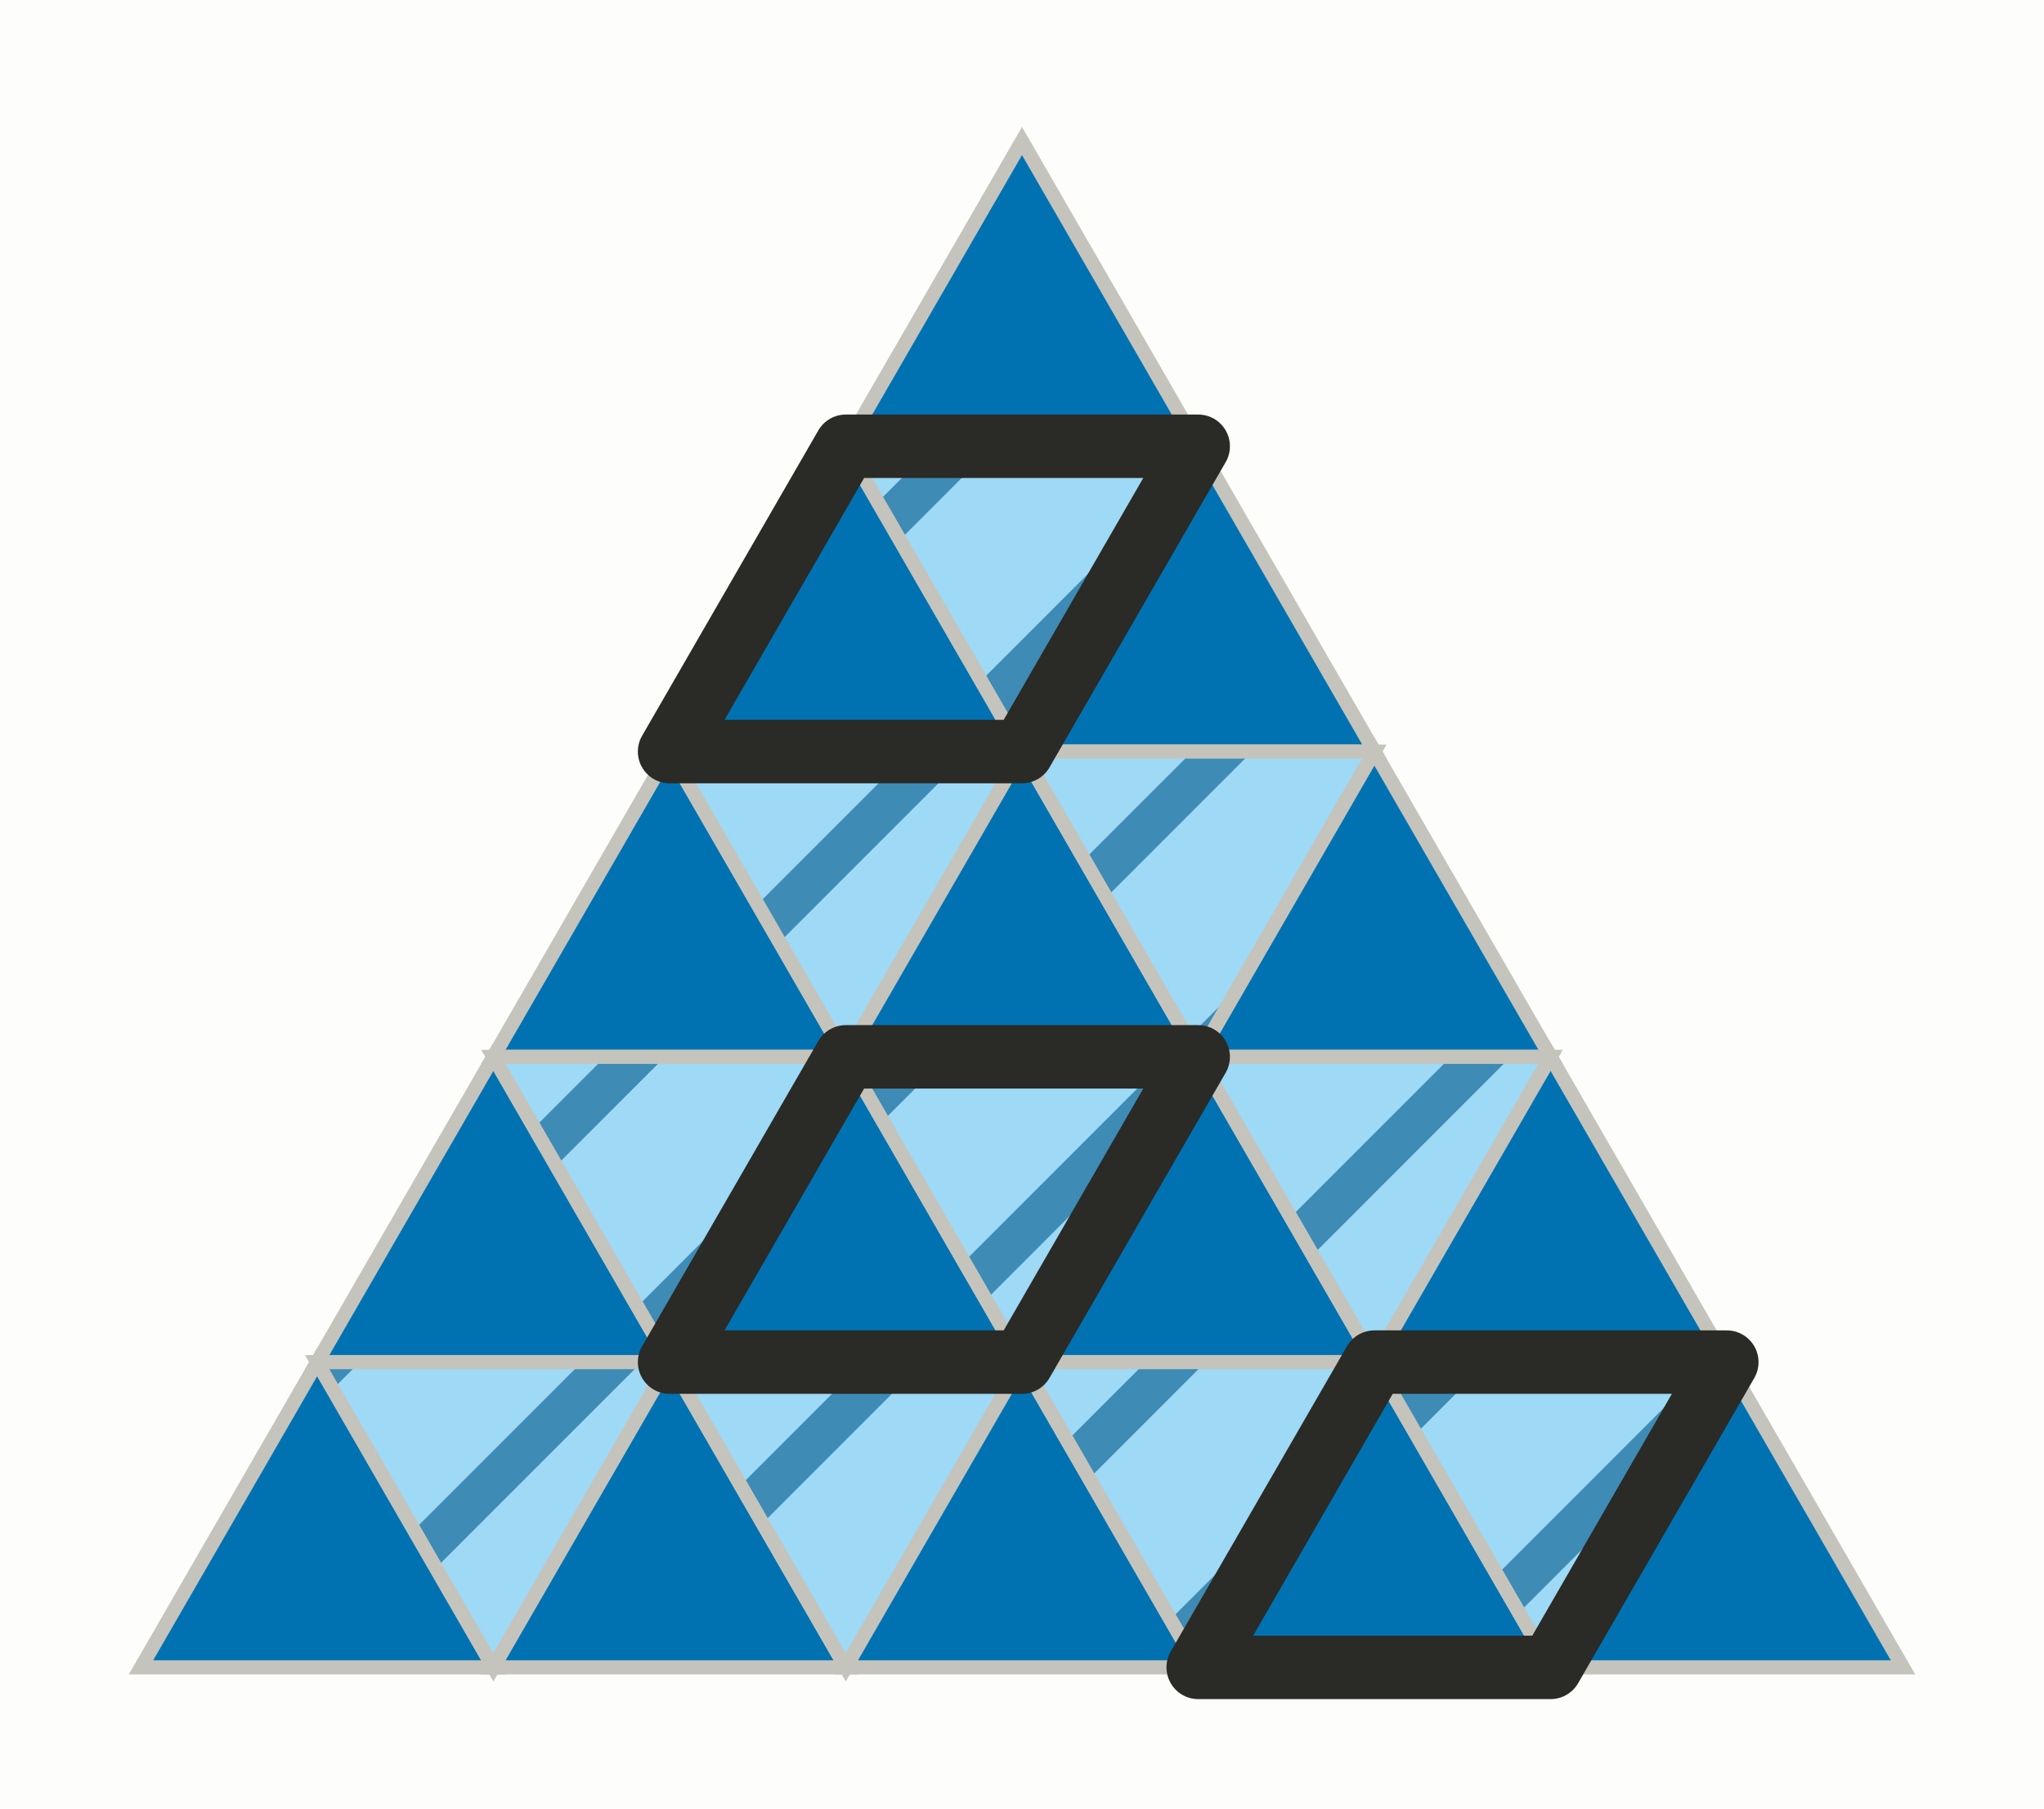
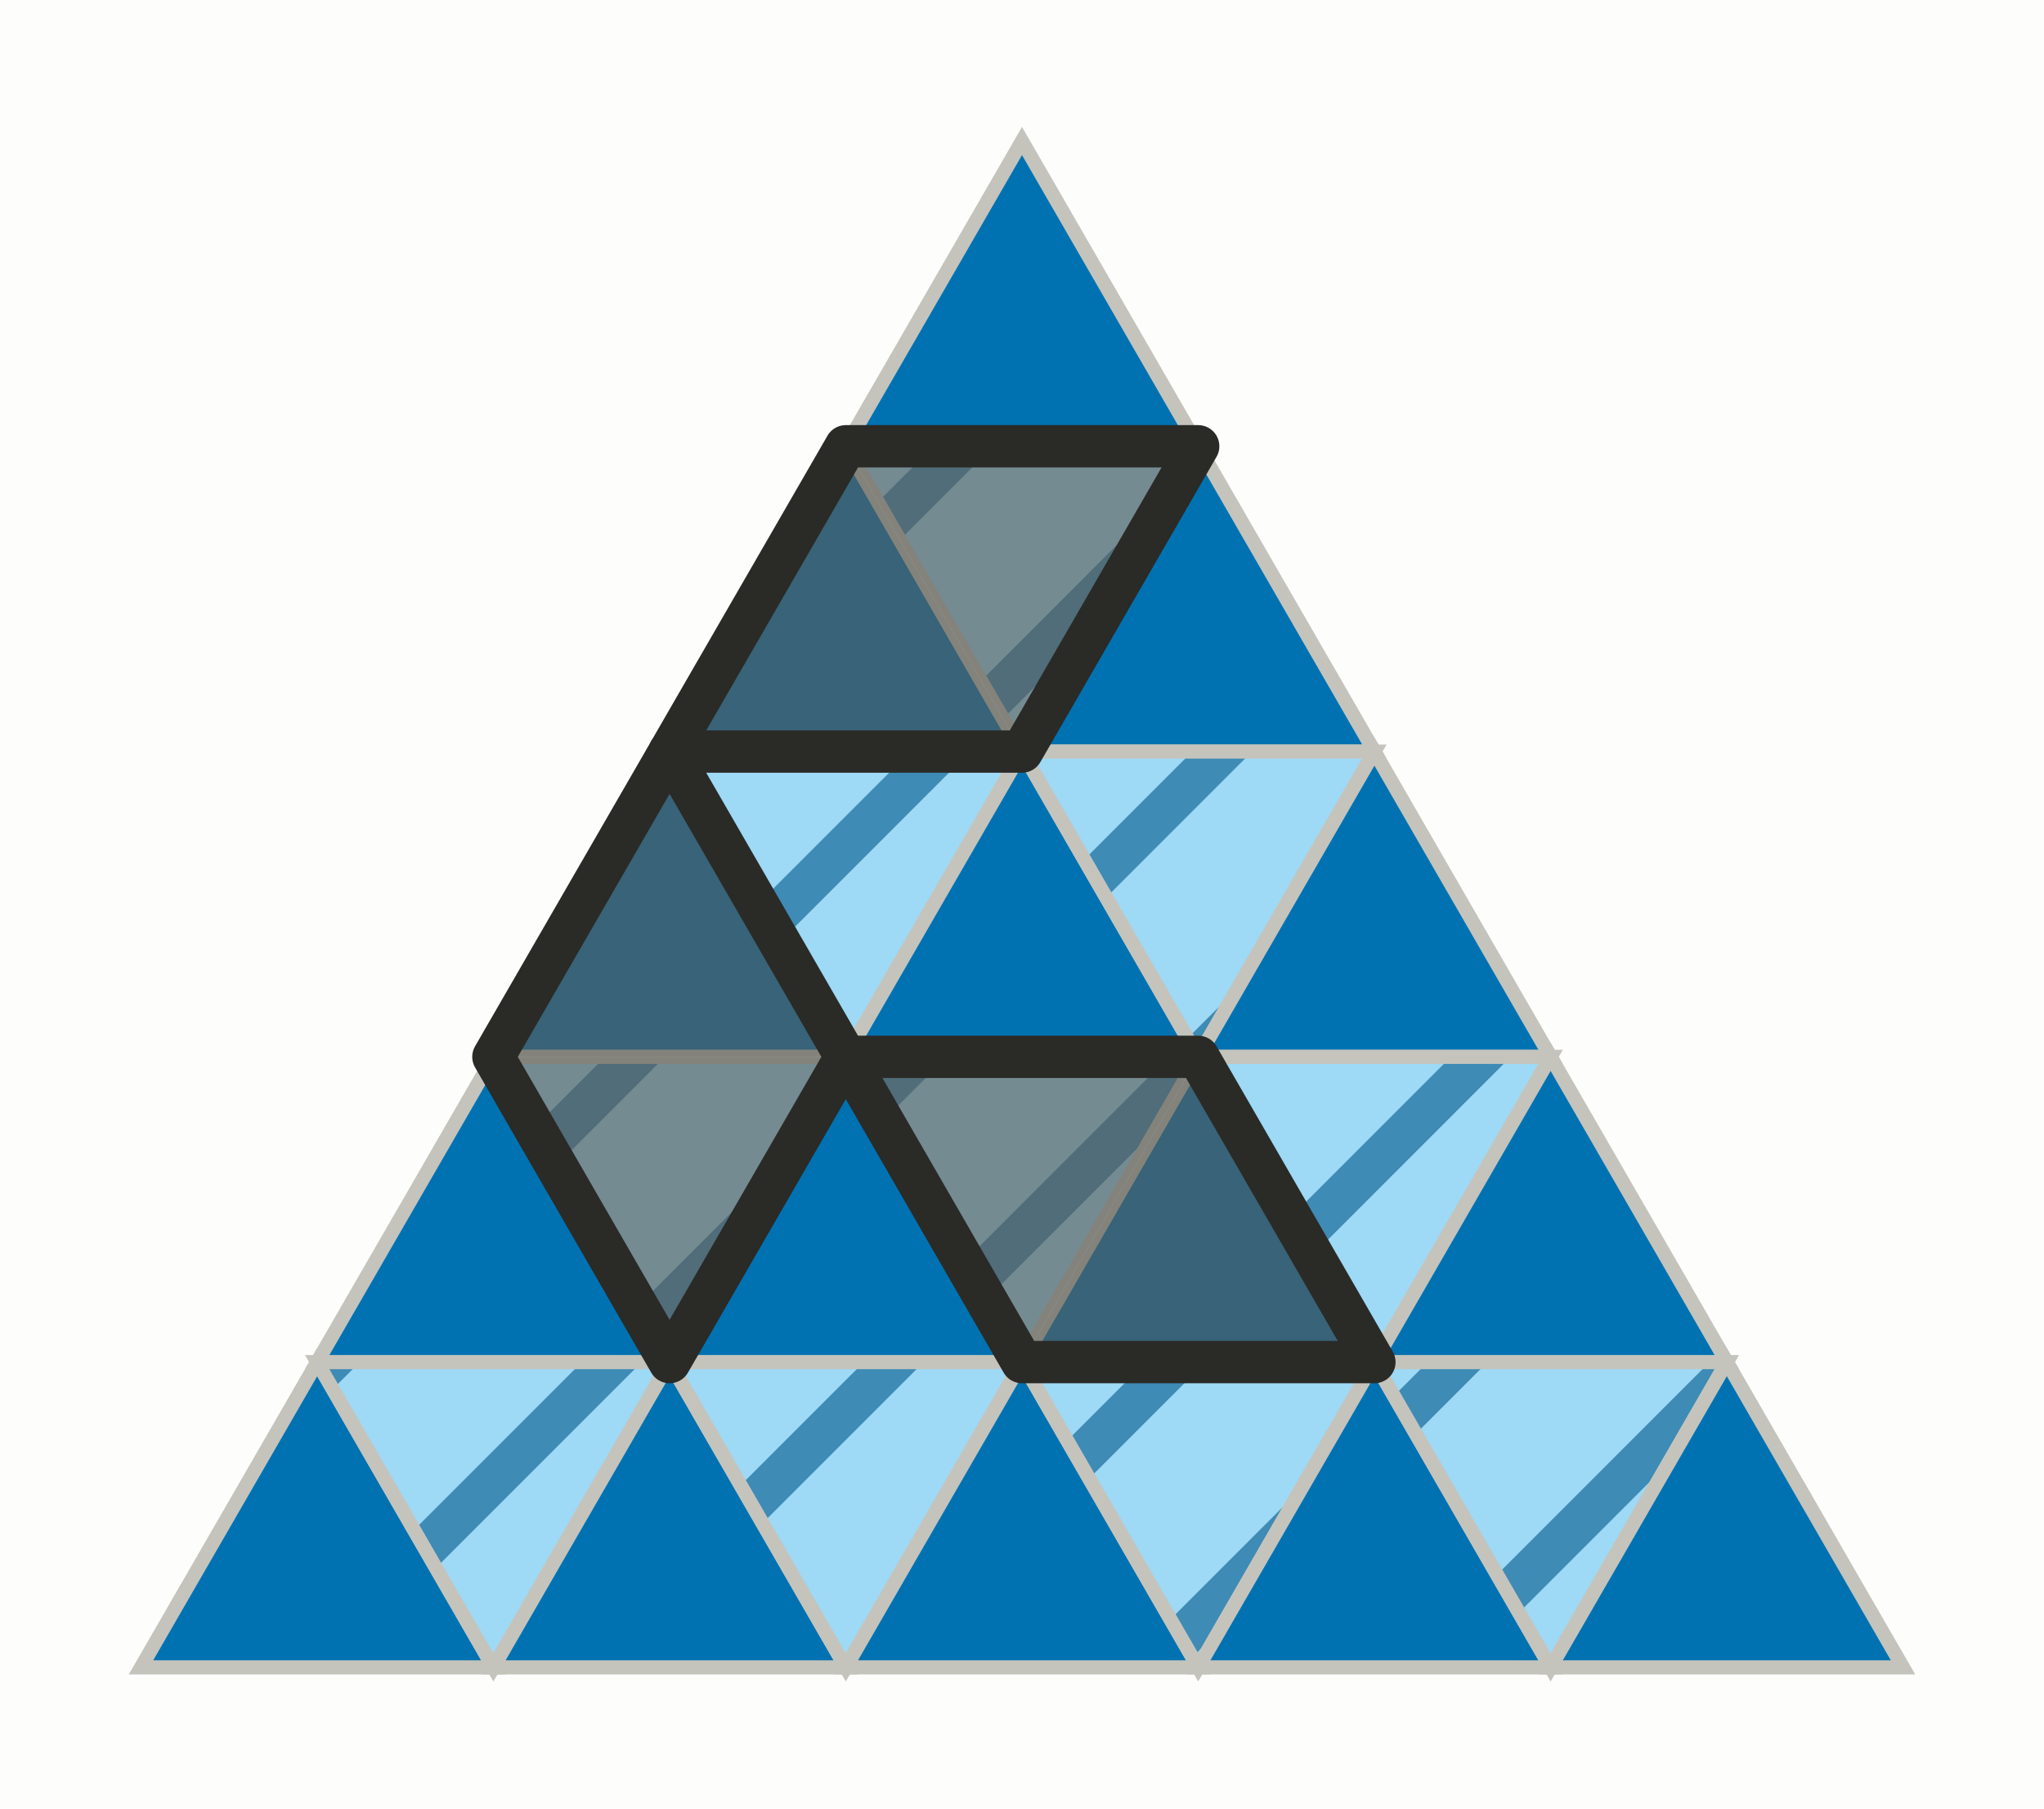
<svg xmlns="http://www.w3.org/2000/svg" viewBox="-4 -4 58 51.301">
  <rect fill="#FDFDFC" height="51.301" width="58" x="-4" y="-4" />
  <defs>
    <pattern height="8" id="cv-pat-1" patternUnits="userSpaceOnUse" width="8">
      <rect fill="#0072B2" height="8" width="8" />
    </pattern>
    <pattern height="8" id="cv-pat-2" patternUnits="userSpaceOnUse" width="8">
      <rect fill="#9ED9F5" height="8" width="8" />
      <line stroke="#3E8BB5" stroke-width="1.2" x1="0" x2="8" y1="8" y2="0" />
      <line stroke="#3E8BB5" stroke-width="1.2" x1="-1" x2="1" y1="1" y2="-1" />
      <line stroke="#3E8BB5" stroke-width="1.2" x1="7" x2="9" y1="9" y2="7" />
    </pattern>
    <pattern height="8" id="cv-pat-3" patternUnits="userSpaceOnUse" width="8">
      <rect fill="#D55E00" height="8" width="8" />
      <line stroke="#8A3D00" stroke-width="1.2" x1="0" x2="8" y1="0" y2="8" />
      <line stroke="#8A3D00" stroke-width="1.2" x1="-1" x2="1" y1="7" y2="9" />
      <line stroke="#8A3D00" stroke-width="1.2" x1="7" x2="9" y1="-1" y2="1" />
    </pattern>
    <pattern height="8" id="cv-pat-4" patternUnits="userSpaceOnUse" width="8">
      <rect fill="#009E73" height="8" width="8" />
      <circle cx="4" cy="4" fill="#006147" r="1.4" />
    </pattern>
    <pattern height="8" id="cv-pat-5" patternUnits="userSpaceOnUse" width="8">
      <rect fill="#E69F00" height="8" width="8" />
      <line stroke="#9A6B00" stroke-width="1.2" x1="0" x2="8" y1="4" y2="4" />
      <line stroke="#9A6B00" stroke-width="1.2" x1="4" x2="4" y1="0" y2="8" />
    </pattern>
    <pattern height="8" id="cv-pat-6" patternUnits="userSpaceOnUse" width="8">
      <rect fill="#CC79A7" height="8" width="8" />
      <line stroke="#8A4E70" stroke-width="1.2" x1="0" x2="8" y1="4" y2="4" />
    </pattern>
    <pattern height="8" id="cv-pat-7" patternUnits="userSpaceOnUse" width="8">
      <rect fill="#F0E442" height="8" width="8" />
      <line stroke="#9C9400" stroke-width="1.2" x1="4" x2="4" y1="0" y2="8" />
    </pattern>
    <pattern height="8" id="cv-pat-8" patternUnits="userSpaceOnUse" width="8">
      <rect fill="#3A3A3A" height="8" width="8" />
      <line stroke="#000000" stroke-width="1.2" x1="0" x2="8" y1="0" y2="8" />
      <line stroke="#000000" stroke-width="1.2" x1="0" x2="8" y1="8" y2="0" />
    </pattern>
  </defs>
  <g class="cv-cells">
    <polygon fill="url(#cv-pat-1)" points="20,8.66 30,8.66 25,0" stroke="#C4C4BD" stroke-width="0.4" />
    <polygon fill="url(#cv-pat-1)" points="15,17.321 25,17.321 20,8.66" stroke="#C4C4BD" stroke-width="0.4" />
    <polygon fill="url(#cv-pat-2)" points="20,8.66 30,8.66 25,17.321" stroke="#C4C4BD" stroke-width="0.4" />
    <polygon fill="url(#cv-pat-1)" points="25,17.321 35,17.321 30,8.66" stroke="#C4C4BD" stroke-width="0.4" />
    <polygon fill="url(#cv-pat-1)" points="10,25.981 20,25.981 15,17.321" stroke="#C4C4BD" stroke-width="0.4" />
    <polygon fill="url(#cv-pat-2)" points="15,17.321 25,17.321 20,25.981" stroke="#C4C4BD" stroke-width="0.4" />
    <polygon fill="url(#cv-pat-1)" points="20,25.981 30,25.981 25,17.321" stroke="#C4C4BD" stroke-width="0.4" />
    <polygon fill="url(#cv-pat-2)" points="25,17.321 35,17.321 30,25.981" stroke="#C4C4BD" stroke-width="0.4" />
    <polygon fill="url(#cv-pat-1)" points="30,25.981 40,25.981 35,17.321" stroke="#C4C4BD" stroke-width="0.4" />
    <polygon fill="url(#cv-pat-1)" points="5,34.641 15,34.641 10,25.981" stroke="#C4C4BD" stroke-width="0.4" />
    <polygon fill="url(#cv-pat-2)" points="10,25.981 20,25.981 15,34.641" stroke="#C4C4BD" stroke-width="0.4" />
    <polygon fill="url(#cv-pat-1)" points="15,34.641 25,34.641 20,25.981" stroke="#C4C4BD" stroke-width="0.4" />
    <polygon fill="url(#cv-pat-2)" points="20,25.981 30,25.981 25,34.641" stroke="#C4C4BD" stroke-width="0.4" />
    <polygon fill="url(#cv-pat-1)" points="25,34.641 35,34.641 30,25.981" stroke="#C4C4BD" stroke-width="0.4" />
    <polygon fill="url(#cv-pat-2)" points="30,25.981 40,25.981 35,34.641" stroke="#C4C4BD" stroke-width="0.4" />
    <polygon fill="url(#cv-pat-1)" points="35,34.641 45,34.641 40,25.981" stroke="#C4C4BD" stroke-width="0.4" />
    <polygon fill="url(#cv-pat-1)" points="0,43.301 10,43.301 5,34.641" stroke="#C4C4BD" stroke-width="0.4" />
    <polygon fill="url(#cv-pat-2)" points="5,34.641 15,34.641 10,43.301" stroke="#C4C4BD" stroke-width="0.4" />
    <polygon fill="url(#cv-pat-1)" points="10,43.301 20,43.301 15,34.641" stroke="#C4C4BD" stroke-width="0.4" />
    <polygon fill="url(#cv-pat-2)" points="15,34.641 25,34.641 20,43.301" stroke="#C4C4BD" stroke-width="0.4" />
    <polygon fill="url(#cv-pat-1)" points="20,43.301 30,43.301 25,34.641" stroke="#C4C4BD" stroke-width="0.4" />
    <polygon fill="url(#cv-pat-2)" points="25,34.641 35,34.641 30,43.301" stroke="#C4C4BD" stroke-width="0.4" />
    <polygon fill="url(#cv-pat-1)" points="30,43.301 40,43.301 35,34.641" stroke="#C4C4BD" stroke-width="0.4" />
    <polygon fill="url(#cv-pat-2)" points="35,34.641 45,34.641 40,43.301" stroke="#C4C4BD" stroke-width="0.4" />
    <polygon fill="url(#cv-pat-1)" points="40,43.301 50,43.301 45,34.641" stroke="#C4C4BD" stroke-width="0.4" />
  </g>
  <g class="cv-elements">
    <g>
-       <path d="M15 17.321L25 17.321M20 8.66L15 17.321M20 8.66L30 8.66M30 8.66L25 17.321" fill="none" stroke="#2A2A26" stroke-linecap="round" stroke-width="1.8" />
+       <polygon fill="#5B5B54" fill-opacity="0.62" points="15,17.321 25,17.321 20,8.66" />
+       <polygon fill="#5B5B54" fill-opacity="0.62" points="20,8.66 30,8.66 25,17.321" />
+       <path d="M15 17.321L25 17.321M20 8.66L15 17.321M20 8.66L30 8.66M30 8.66L25 17.321" fill="none" stroke="#2A2A26" stroke-linecap="round" stroke-linejoin="round" stroke-width="1.2" />
    </g>
    <g>
-       <path d="M15 34.641L25 34.641M20 25.981L15 34.641M20 25.981L30 25.981M30 25.981L25 34.641" fill="none" stroke="#2A2A26" stroke-linecap="round" stroke-width="1.8" />
+       <polygon fill="#5B5B54" fill-opacity="0.62" points="20,25.981 30,25.981 25,34.641" />
+       <polygon fill="#5B5B54" fill-opacity="0.62" points="25,34.641 35,34.641 30,25.981" />
+       <path d="M20 25.981L30 25.981M25 34.641L20 25.981M25 34.641L35 34.641M35 34.641L30 25.981" fill="none" stroke="#2A2A26" stroke-linecap="round" stroke-linejoin="round" stroke-width="1.2" />
    </g>
    <g>
-       <path d="M30 43.301L40 43.301M35 34.641L30 43.301M35 34.641L45 34.641M45 34.641L40 43.301" fill="none" stroke="#2A2A26" stroke-linecap="round" stroke-width="1.8" />
+       <polygon fill="#5B5B54" fill-opacity="0.62" points="10,25.981 20,25.981 15,17.321" />
+       <polygon fill="#5B5B54" fill-opacity="0.62" points="10,25.981 20,25.981 15,34.641" />
+       <path d="M20 25.981L15 17.321M15 17.321L10 25.981M20 25.981L15 34.641M15 34.641L10 25.981" fill="none" stroke="#2A2A26" stroke-linecap="round" stroke-linejoin="round" stroke-width="1.2" />
    </g>
  </g>
</svg>
